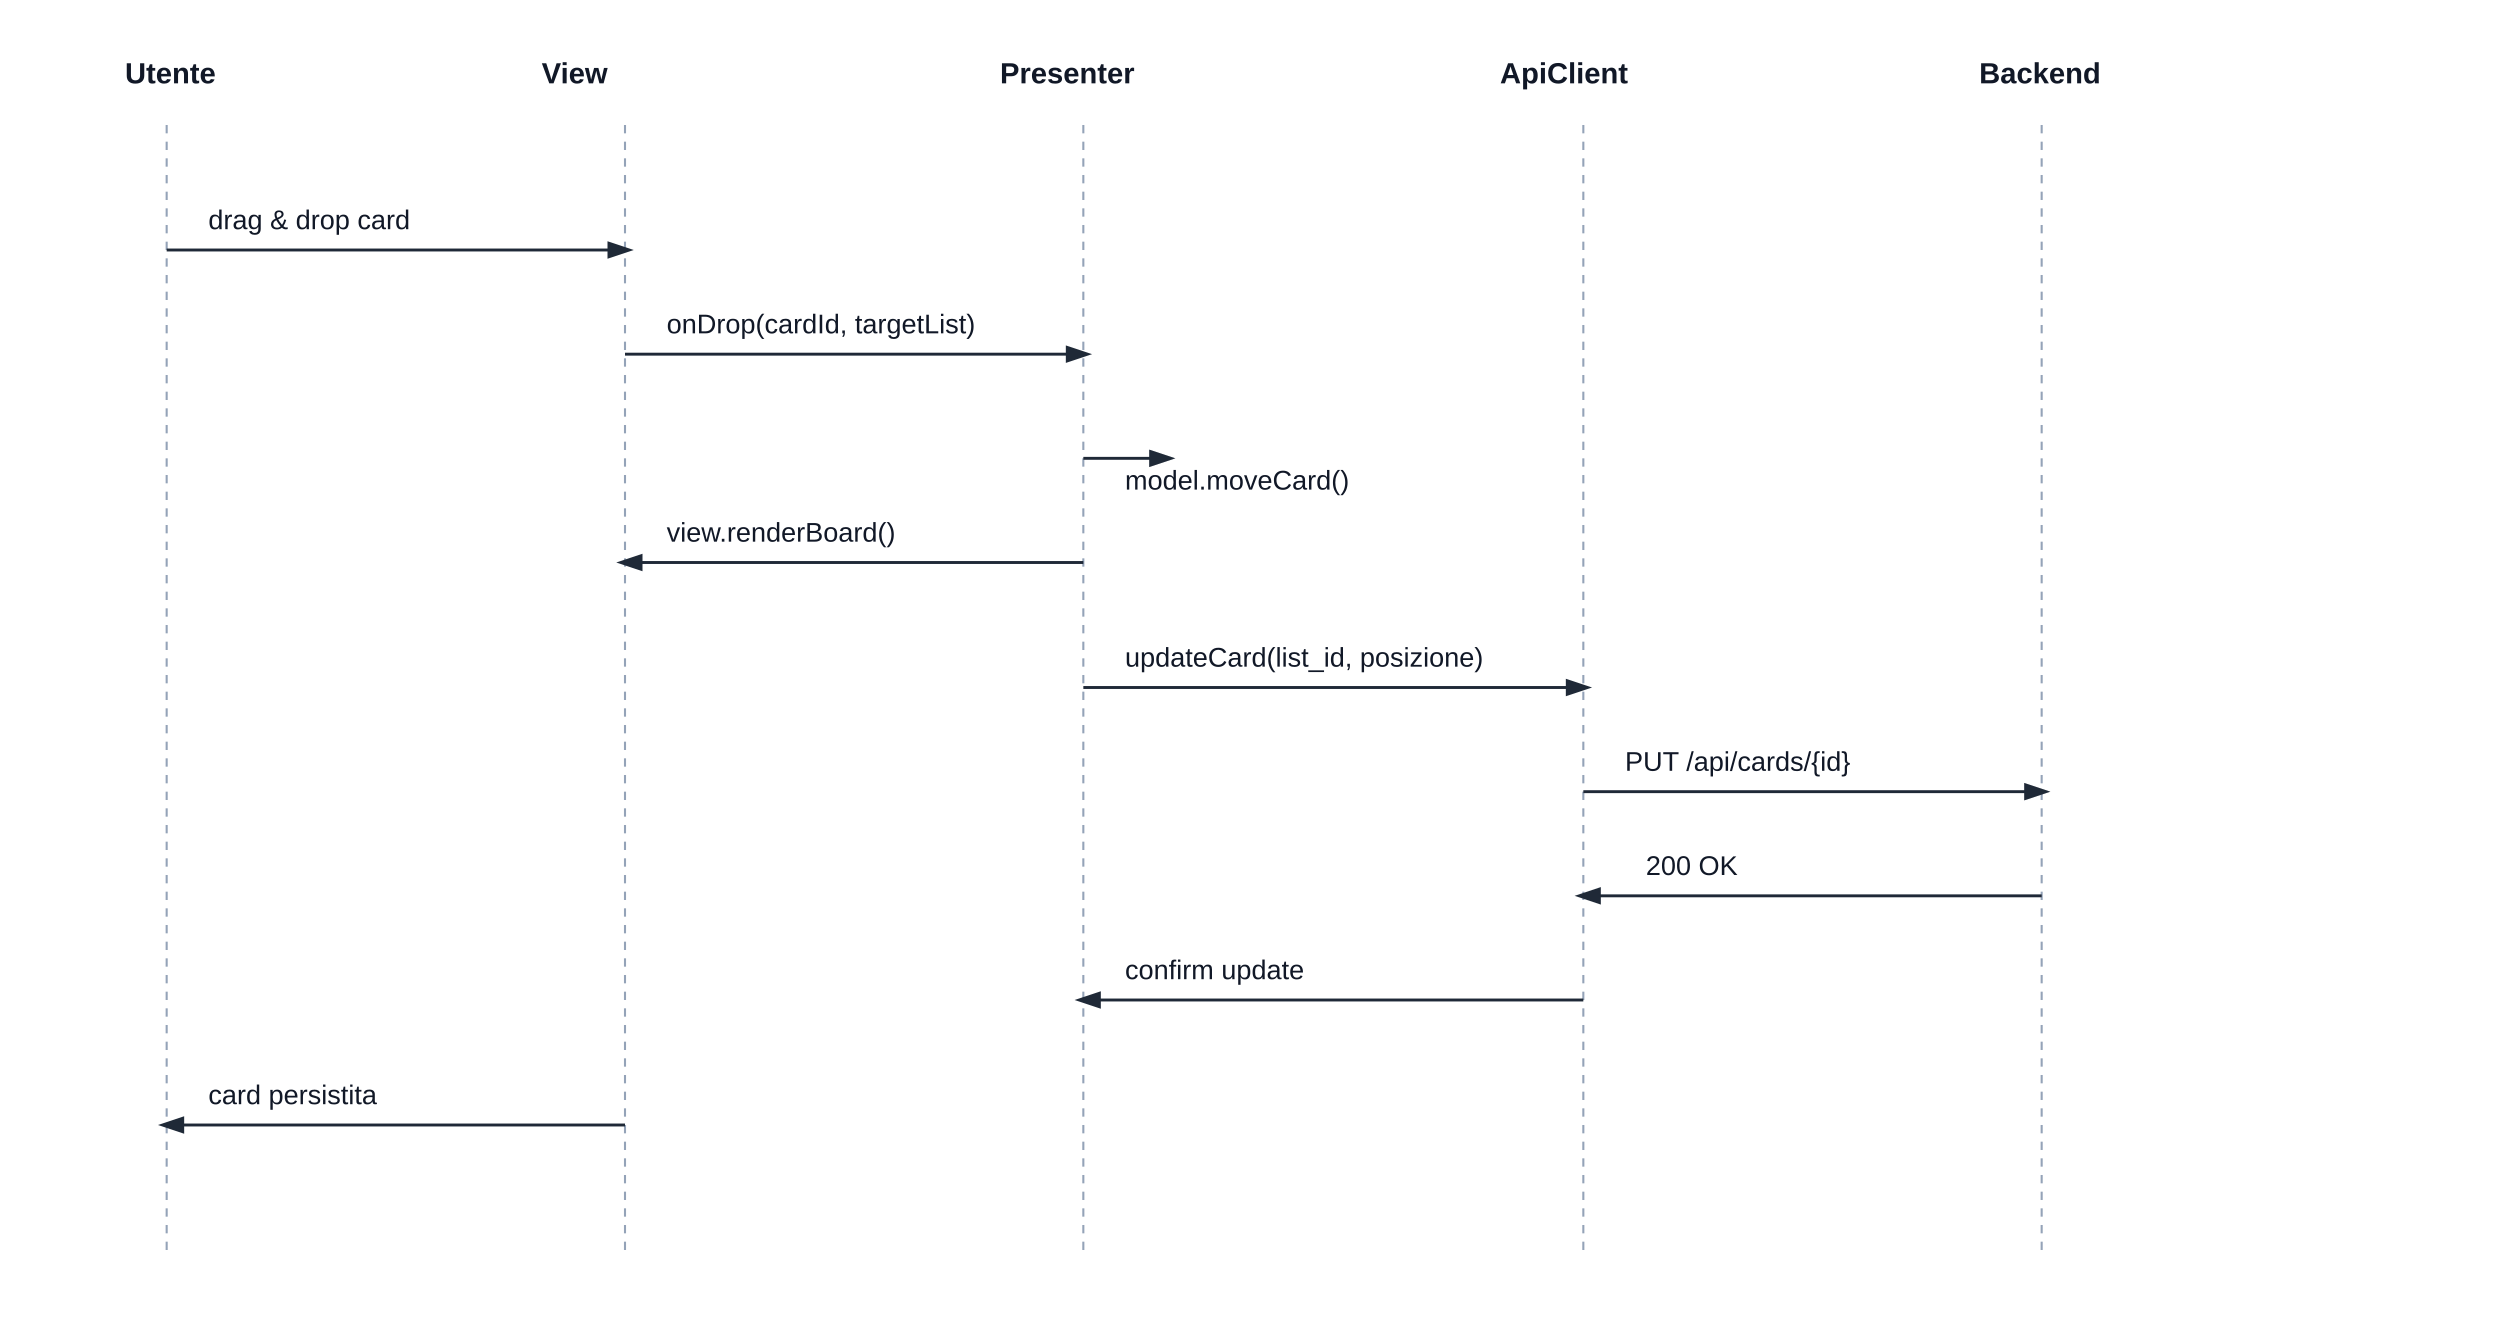
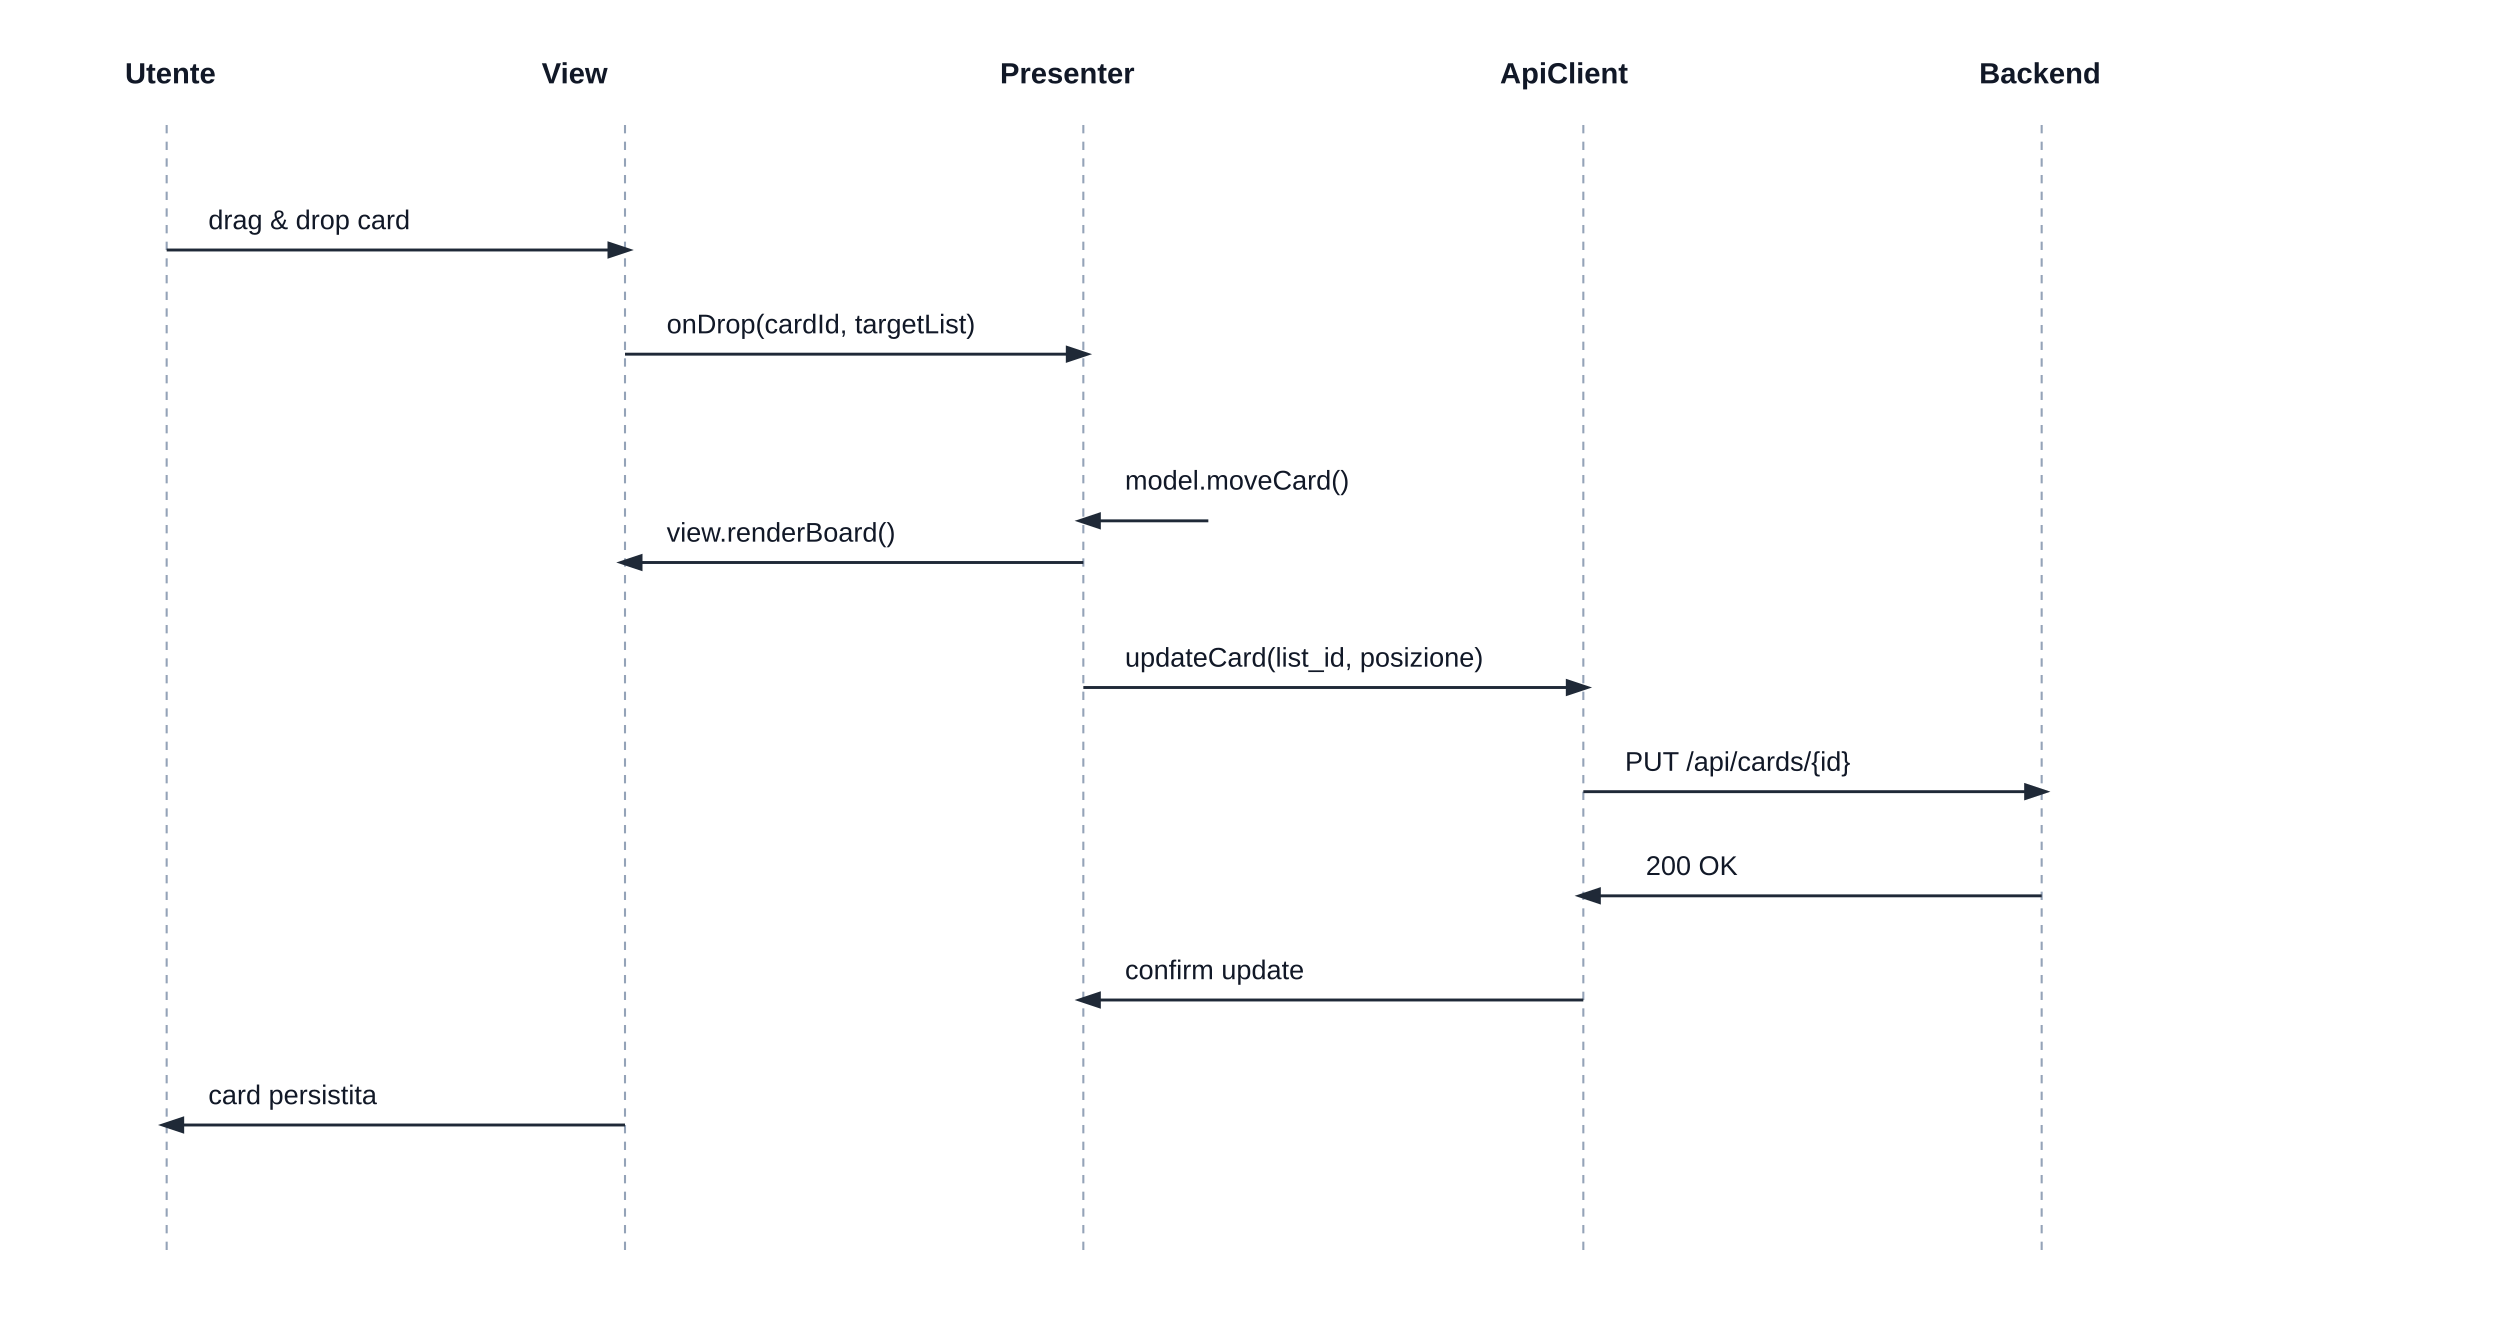
<svg xmlns="http://www.w3.org/2000/svg" width="1200" height="640" viewBox="0 0 1200 640">
  <defs>
    <marker id="arrow" markerWidth="10" markerHeight="10" refX="6" refY="3" orient="auto" markerUnits="strokeWidth">
      <path d="M0,0 L0,6 L9,3 z" fill="#1f2937" />
    </marker>
    <style>
      .actor { font: 700 14px 'Arial', sans-serif; fill: #111827; }
      .text { font: 13px 'Arial', sans-serif; fill: #111827; }
      .arrow { stroke: #1f2937; stroke-width: 1.4; marker-end: url(#arrow); }
      .lifeline { stroke: #94a3b8; stroke-width: 1; stroke-dasharray: 4 4; }
    </style>
  </defs>
  <text class="actor" x="60" y="40">Utente</text>
  <text class="actor" x="260" y="40">View</text>
  <text class="actor" x="480" y="40">Presenter</text>
  <text class="actor" x="720" y="40">ApiClient</text>
  <text class="actor" x="950" y="40">Backend</text>
  <line class="lifeline" x1="80" y1="60" x2="80" y2="600" />
  <line class="lifeline" x1="300" y1="60" x2="300" y2="600" />
  <line class="lifeline" x1="520" y1="60" x2="520" y2="600" />
  <line class="lifeline" x1="760" y1="60" x2="760" y2="600" />
  <line class="lifeline" x1="980" y1="60" x2="980" y2="600" />
  <line class="arrow" x1="80" y1="120" x2="300" y2="120" />
  <text class="text" x="100" y="110">drag &amp; drop card</text>
  <line class="arrow" x1="300" y1="170" x2="520" y2="170" />
  <text class="text" x="320" y="160">onDrop(cardId, targetList)</text>
-   <line class="arrow" x1="520" y1="220" x2="560" y2="220" />
+   <line class="line" x1="520" y1="220" x2="580" y2="220" />
+   <line class="line" x1="580" y1="220" x2="580" y2="250" />
+   <line class="arrow" x1="580" y1="250" x2="520" y2="250" />
  <text class="text" x="540" y="235">model.moveCard()</text>
  <line class="arrow" x1="520" y1="270" x2="300" y2="270" />
  <text class="text" x="320" y="260">view.renderBoard()</text>
  <line class="arrow" x1="520" y1="330" x2="760" y2="330" />
  <text class="text" x="540" y="320">updateCard(list_id, posizione)</text>
  <line class="arrow" x1="760" y1="380" x2="980" y2="380" />
  <text class="text" x="780" y="370">PUT /api/cards/{id}</text>
  <line class="arrow" x1="980" y1="430" x2="760" y2="430" />
  <text class="text" x="790" y="420">200 OK</text>
  <line class="arrow" x1="760" y1="480" x2="520" y2="480" />
  <text class="text" x="540" y="470">confirm update</text>
  <line class="arrow" x1="300" y1="540" x2="80" y2="540" />
  <text class="text" x="100" y="530">card persistita</text>
</svg>
